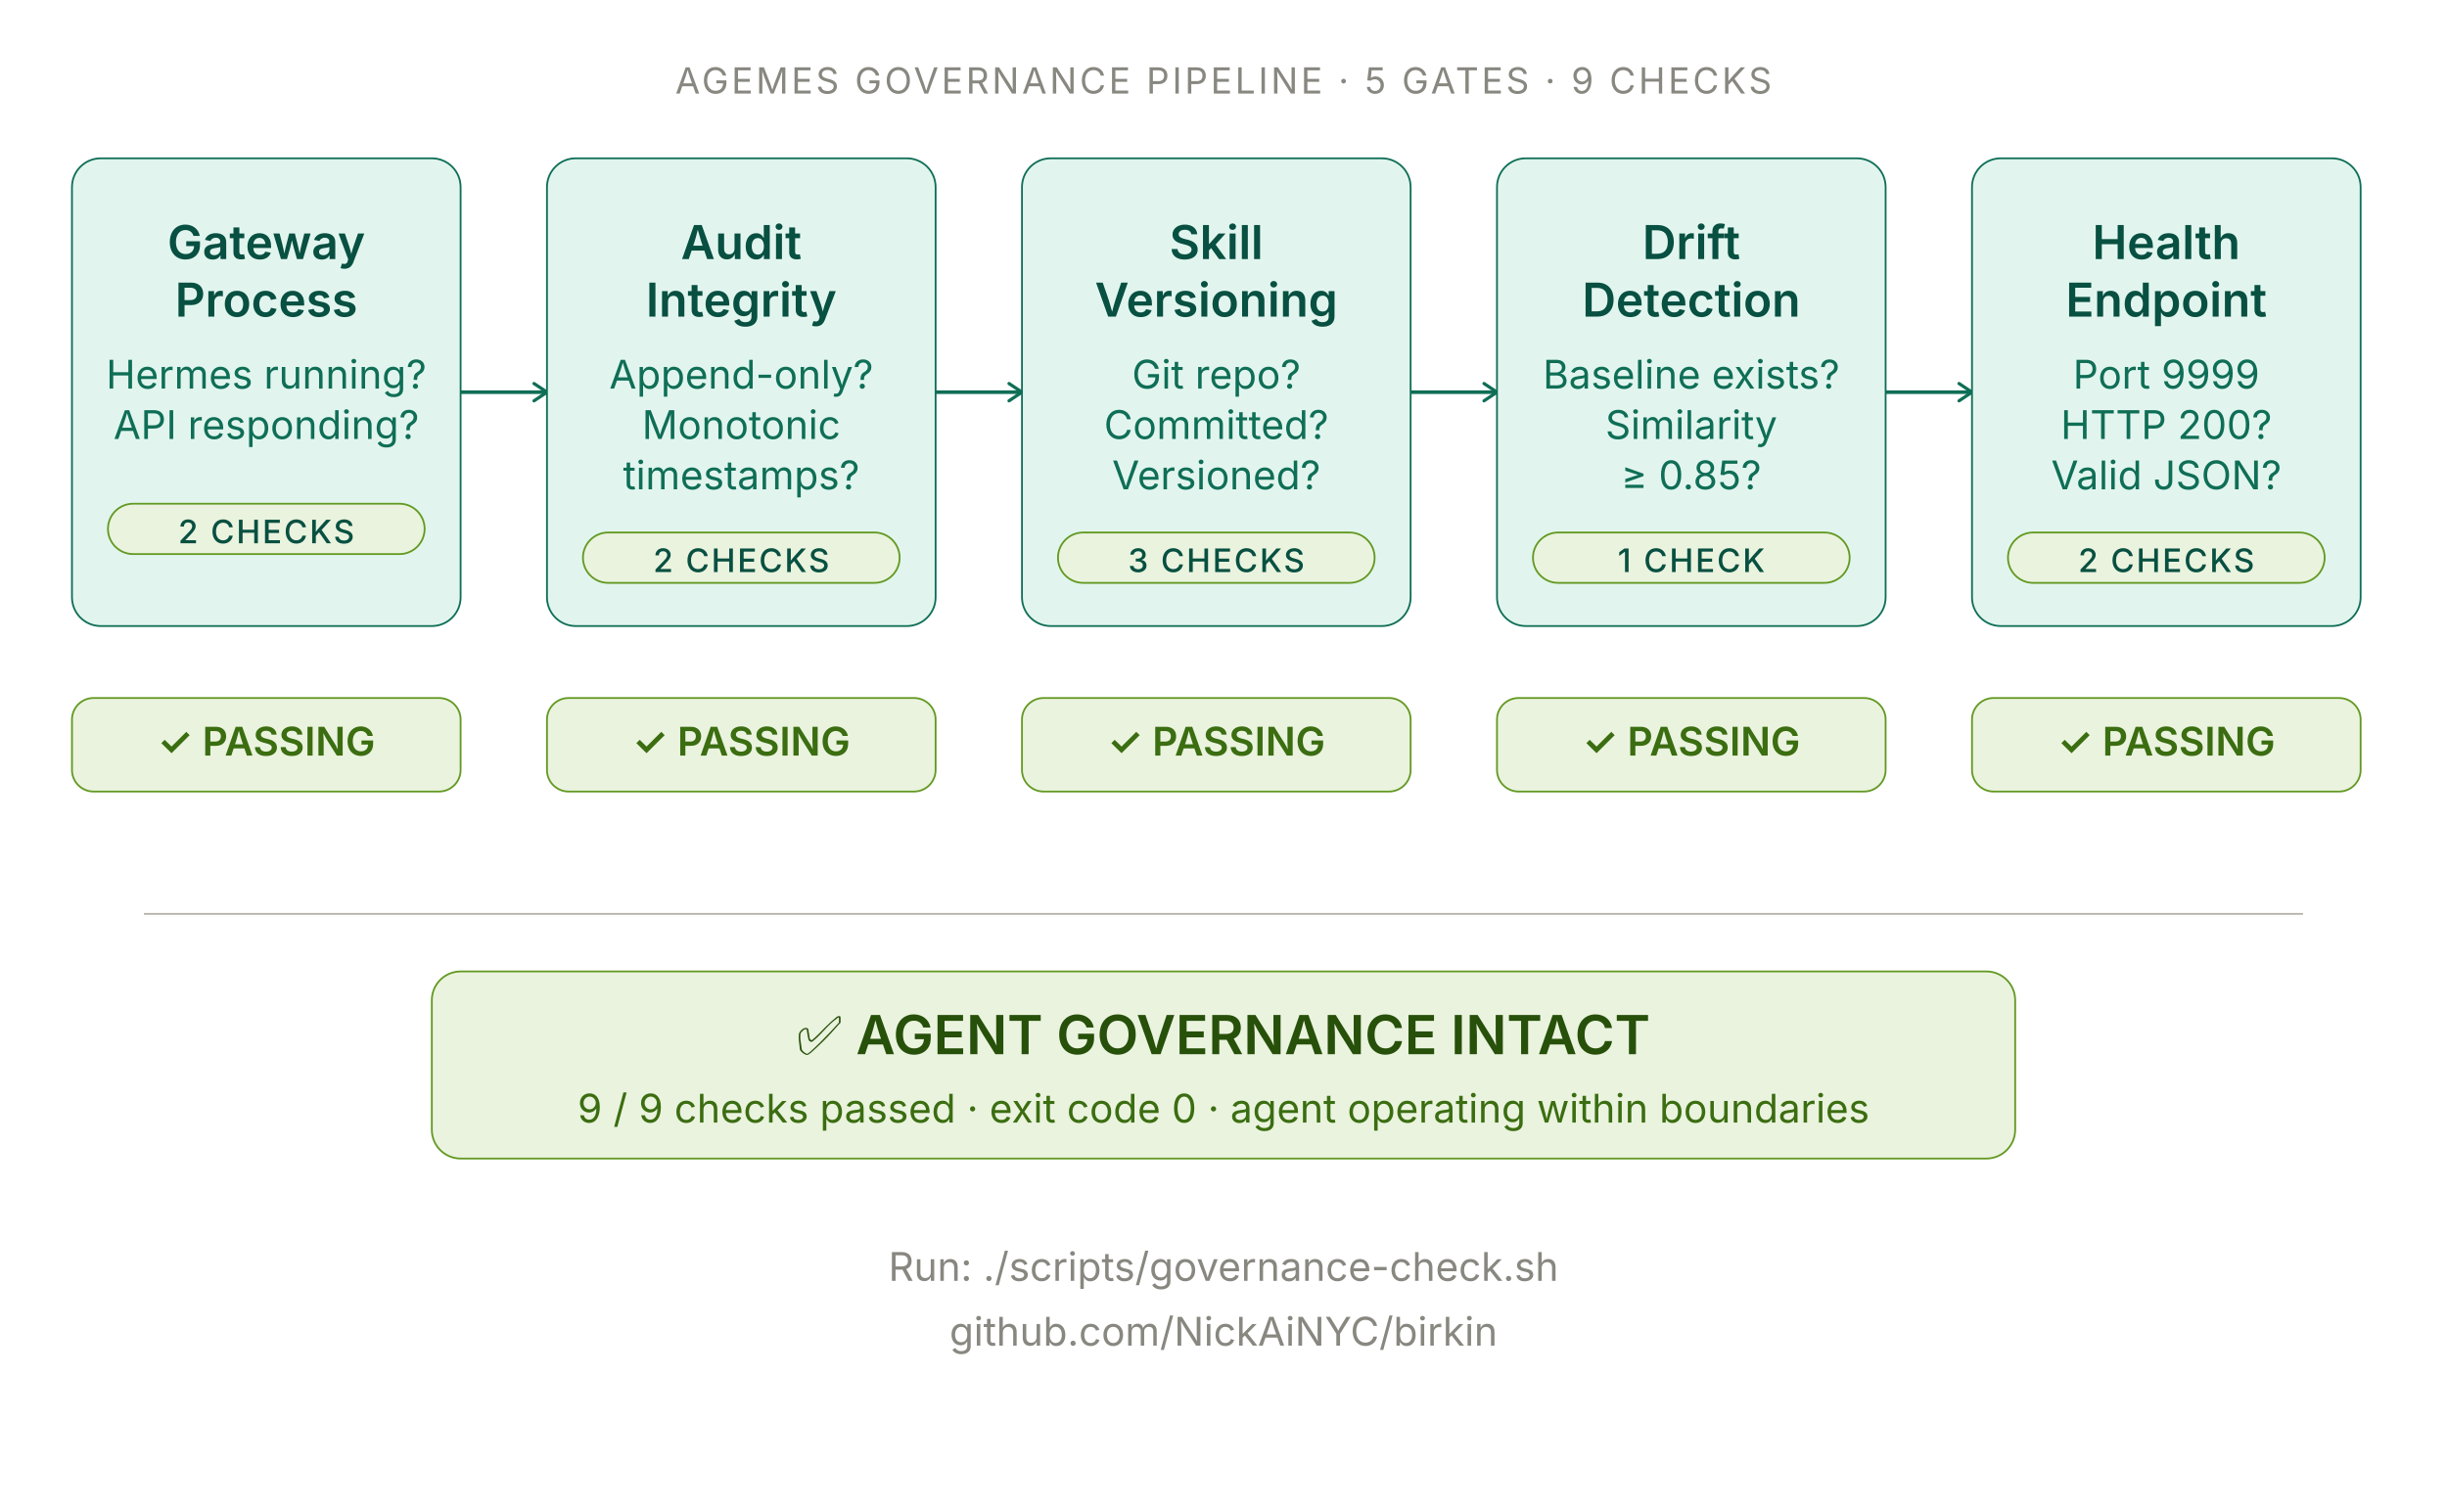
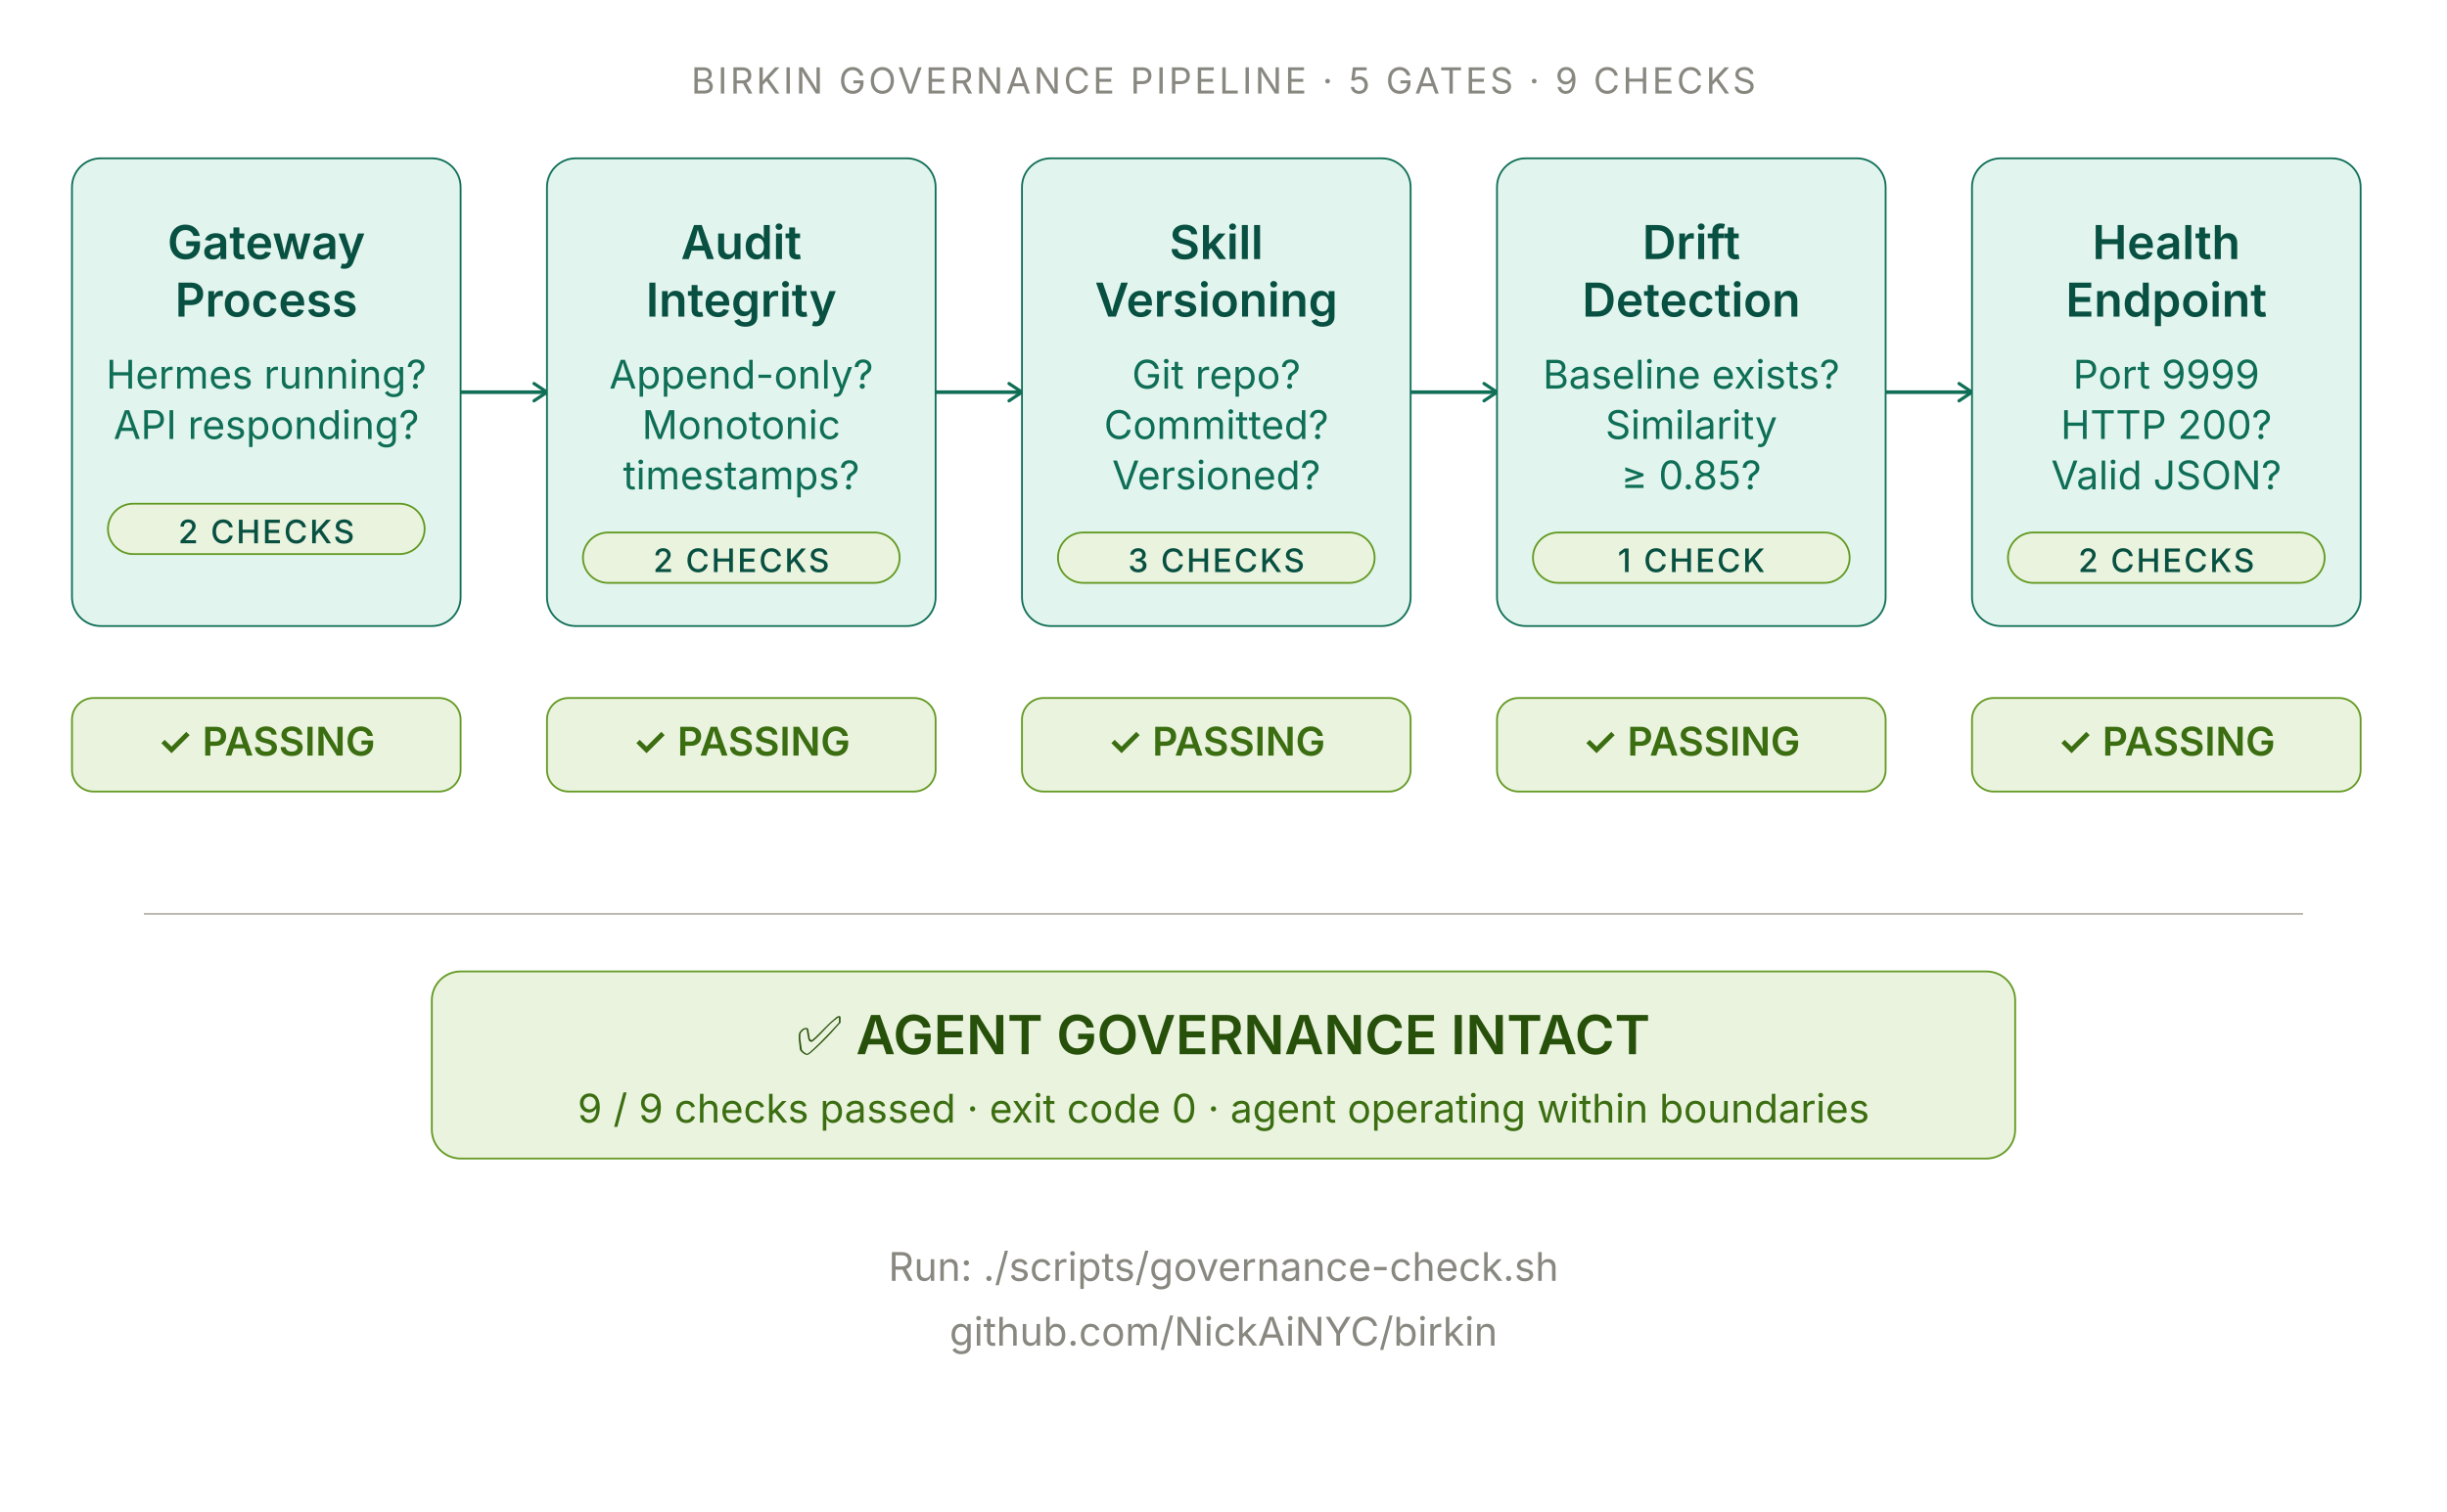
<svg xmlns="http://www.w3.org/2000/svg" width="100%" viewBox="0 0 680 420" role="img">
  <defs>
    <marker id="arrow" viewBox="0 0 10 10" refX="8" refY="5" markerWidth="6" markerHeight="6" orient="auto-start-reverse">
      <path d="M2 1L8 5L2 9" fill="none" stroke="#0F6E56" stroke-width="1.5" stroke-linecap="round" stroke-linejoin="round" />
    </marker>
    <style>
    .box { fill: #E1F5EE; stroke: #0F6E56; }
    .label-main { font-family: -apple-system, BlinkMacSystemFont, "Segoe UI", sans-serif; font-size: 13px; font-weight: 600; fill: #085041; }
    .label-sub  { font-family: -apple-system, BlinkMacSystemFont, "Segoe UI", sans-serif; font-size: 11px; font-weight: 400; fill: #0F6E56; }
    .label-tiny { font-family: -apple-system, BlinkMacSystemFont, "Segoe UI", sans-serif; font-size: 9px;  font-weight: 500; fill: #085041; letter-spacing: 0.06em; }
    .badge-pass { fill: #EAF3DE; stroke: #639922; }
    .badge-text { font-family: -apple-system, BlinkMacSystemFont, "Segoe UI", sans-serif; font-size: 11px; font-weight: 600; fill: #3B6D11; }
    .header     { font-family: -apple-system, BlinkMacSystemFont, "Segoe UI", sans-serif; font-size: 10px; fill: #888780; letter-spacing: 0.08em; }
    .banner     { fill: #EAF3DE; stroke: #639922; }
    .banner-main{ font-family: -apple-system, BlinkMacSystemFont, "Segoe UI", sans-serif; font-size: 15px; font-weight: 600; fill: #27500A; }
    .banner-sub { font-family: -apple-system, BlinkMacSystemFont, "Segoe UI", sans-serif; font-size: 11px; fill: #3B6D11; }
    .footer     { font-family: -apple-system, BlinkMacSystemFont, "Segoe UI", sans-serif; font-size: 11px; fill: #888780; }
    @media (prefers-color-scheme: dark) {
      .box       { fill: #04342C; stroke: #5DCAA5; }
      .label-main{ fill: #9FE1CB; }
      .label-sub { fill: #5DCAA5; }
      .label-tiny{ fill: #9FE1CB; }
      .badge-pass{ fill: #173404; stroke: #639922; }
      .badge-text{ fill: #C0DD97; }
      .header    { fill: #888780; }
      .banner    { fill: #173404; stroke: #97C459; }
      .banner-main{ fill: #C0DD97; }
      .banner-sub{ fill: #97C459; }
      .footer    { fill: #5F5E5A; }
      line       { stroke: #5DCAA5 !important; }
    }
  </style>
  </defs>
-   <text class="header" x="340" y="26" text-anchor="middle">AGEMES GOVERNANCE PIPELINE · 5 GATES · 9 CHECKS</text>
+   <text class="header" x="340" y="26" text-anchor="middle">BIRKIN GOVERNANCE PIPELINE · 5 GATES · 9 CHECKS</text>
  <rect class="box" x="20" y="44" width="108" height="130" rx="8" stroke-width="0.5" />
  <text class="label-main" x="74" y="72" text-anchor="middle">Gateway</text>
  <text class="label-main" x="74" y="88" text-anchor="middle">Process</text>
  <text class="label-sub" x="74" y="108" text-anchor="middle">Hermes running?</text>
  <text class="label-sub" x="74" y="122" text-anchor="middle">API responding?</text>
  <rect class="badge-pass" x="30" y="140" width="88" height="14" rx="7" stroke-width="0.5" />
  <text class="label-tiny" x="74" y="151" text-anchor="middle">2 CHECKS</text>
  <line x1="128" y1="109" x2="152" y2="109" stroke="#0F6E56" stroke-width="1" marker-end="url(#arrow)" />
  <rect class="box" x="152" y="44" width="108" height="130" rx="8" stroke-width="0.5" />
  <text class="label-main" x="206" y="72" text-anchor="middle">Audit</text>
  <text class="label-main" x="206" y="88" text-anchor="middle">Integrity</text>
  <text class="label-sub" x="206" y="108" text-anchor="middle">Append-only?</text>
  <text class="label-sub" x="206" y="122" text-anchor="middle">Monotonic</text>
  <text class="label-sub" x="206" y="136" text-anchor="middle">timestamps?</text>
  <rect class="badge-pass" x="162" y="148" width="88" height="14" rx="7" stroke-width="0.5" />
  <text class="label-tiny" x="206" y="159" text-anchor="middle">2 CHECKS</text>
  <line x1="260" y1="109" x2="284" y2="109" stroke="#0F6E56" stroke-width="1" marker-end="url(#arrow)" />
  <rect class="box" x="284" y="44" width="108" height="130" rx="8" stroke-width="0.5" />
  <text class="label-main" x="338" y="72" text-anchor="middle">Skill</text>
  <text class="label-main" x="338" y="88" text-anchor="middle">Versioning</text>
  <text class="label-sub" x="338" y="108" text-anchor="middle">Git repo?</text>
  <text class="label-sub" x="338" y="122" text-anchor="middle">Committed?</text>
  <text class="label-sub" x="338" y="136" text-anchor="middle">Versioned?</text>
  <rect class="badge-pass" x="294" y="148" width="88" height="14" rx="7" stroke-width="0.5" />
  <text class="label-tiny" x="338" y="159" text-anchor="middle">3 CHECKS</text>
  <line x1="392" y1="109" x2="416" y2="109" stroke="#0F6E56" stroke-width="1" marker-end="url(#arrow)" />
  <rect class="box" x="416" y="44" width="108" height="130" rx="8" stroke-width="0.5" />
  <text class="label-main" x="470" y="72" text-anchor="middle">Drift</text>
  <text class="label-main" x="470" y="88" text-anchor="middle">Detection</text>
  <text class="label-sub" x="470" y="108" text-anchor="middle">Baseline exists?</text>
  <text class="label-sub" x="470" y="122" text-anchor="middle">Similarity</text>
  <text class="label-sub" x="470" y="136" text-anchor="middle">≥ 0.85?</text>
  <rect class="badge-pass" x="426" y="148" width="88" height="14" rx="7" stroke-width="0.5" />
  <text class="label-tiny" x="470" y="159" text-anchor="middle">1 CHECK</text>
  <line x1="524" y1="109" x2="548" y2="109" stroke="#0F6E56" stroke-width="1" marker-end="url(#arrow)" />
  <rect class="box" x="548" y="44" width="108" height="130" rx="8" stroke-width="0.5" />
  <text class="label-main" x="602" y="72" text-anchor="middle">Health</text>
  <text class="label-main" x="602" y="88" text-anchor="middle">Endpoint</text>
  <text class="label-sub" x="602" y="108" text-anchor="middle">Port 9999</text>
  <text class="label-sub" x="602" y="122" text-anchor="middle">HTTP 200?</text>
  <text class="label-sub" x="602" y="136" text-anchor="middle">Valid JSON?</text>
  <rect class="badge-pass" x="558" y="148" width="88" height="14" rx="7" stroke-width="0.5" />
  <text class="label-tiny" x="602" y="159" text-anchor="middle">2 CHECKS</text>
  <rect class="badge-pass" x="20" y="194" width="108" height="26" rx="6" stroke-width="0.5" />
  <text class="badge-text" x="74" y="210" text-anchor="middle">✓ PASSING</text>
  <rect class="badge-pass" x="152" y="194" width="108" height="26" rx="6" stroke-width="0.5" />
  <text class="badge-text" x="206" y="210" text-anchor="middle">✓ PASSING</text>
  <rect class="badge-pass" x="284" y="194" width="108" height="26" rx="6" stroke-width="0.5" />
  <text class="badge-text" x="338" y="210" text-anchor="middle">✓ PASSING</text>
  <rect class="badge-pass" x="416" y="194" width="108" height="26" rx="6" stroke-width="0.5" />
  <text class="badge-text" x="470" y="210" text-anchor="middle">✓ PASSING</text>
  <rect class="badge-pass" x="548" y="194" width="108" height="26" rx="6" stroke-width="0.5" />
  <text class="badge-text" x="602" y="210" text-anchor="middle">✓ PASSING</text>
  <line x1="40" y1="254" x2="640" y2="254" stroke="#B4B2A9" stroke-width="0.5" />
  <rect class="banner" x="120" y="270" width="440" height="52" rx="8" stroke-width="0.5" />
  <text class="banner-main" x="340" y="293" text-anchor="middle">✅  AGENT GOVERNANCE INTACT</text>
  <text class="banner-sub" x="340" y="312" text-anchor="middle">9 / 9 checks passed · exit code 0 · agent operating within boundaries</text>
  <text class="footer" x="340" y="356" text-anchor="middle">Run: ./scripts/governance-check.sh</text>
  <text class="footer" x="340" y="374" text-anchor="middle">github.com/NickAiNYC/birkin</text>
</svg>
